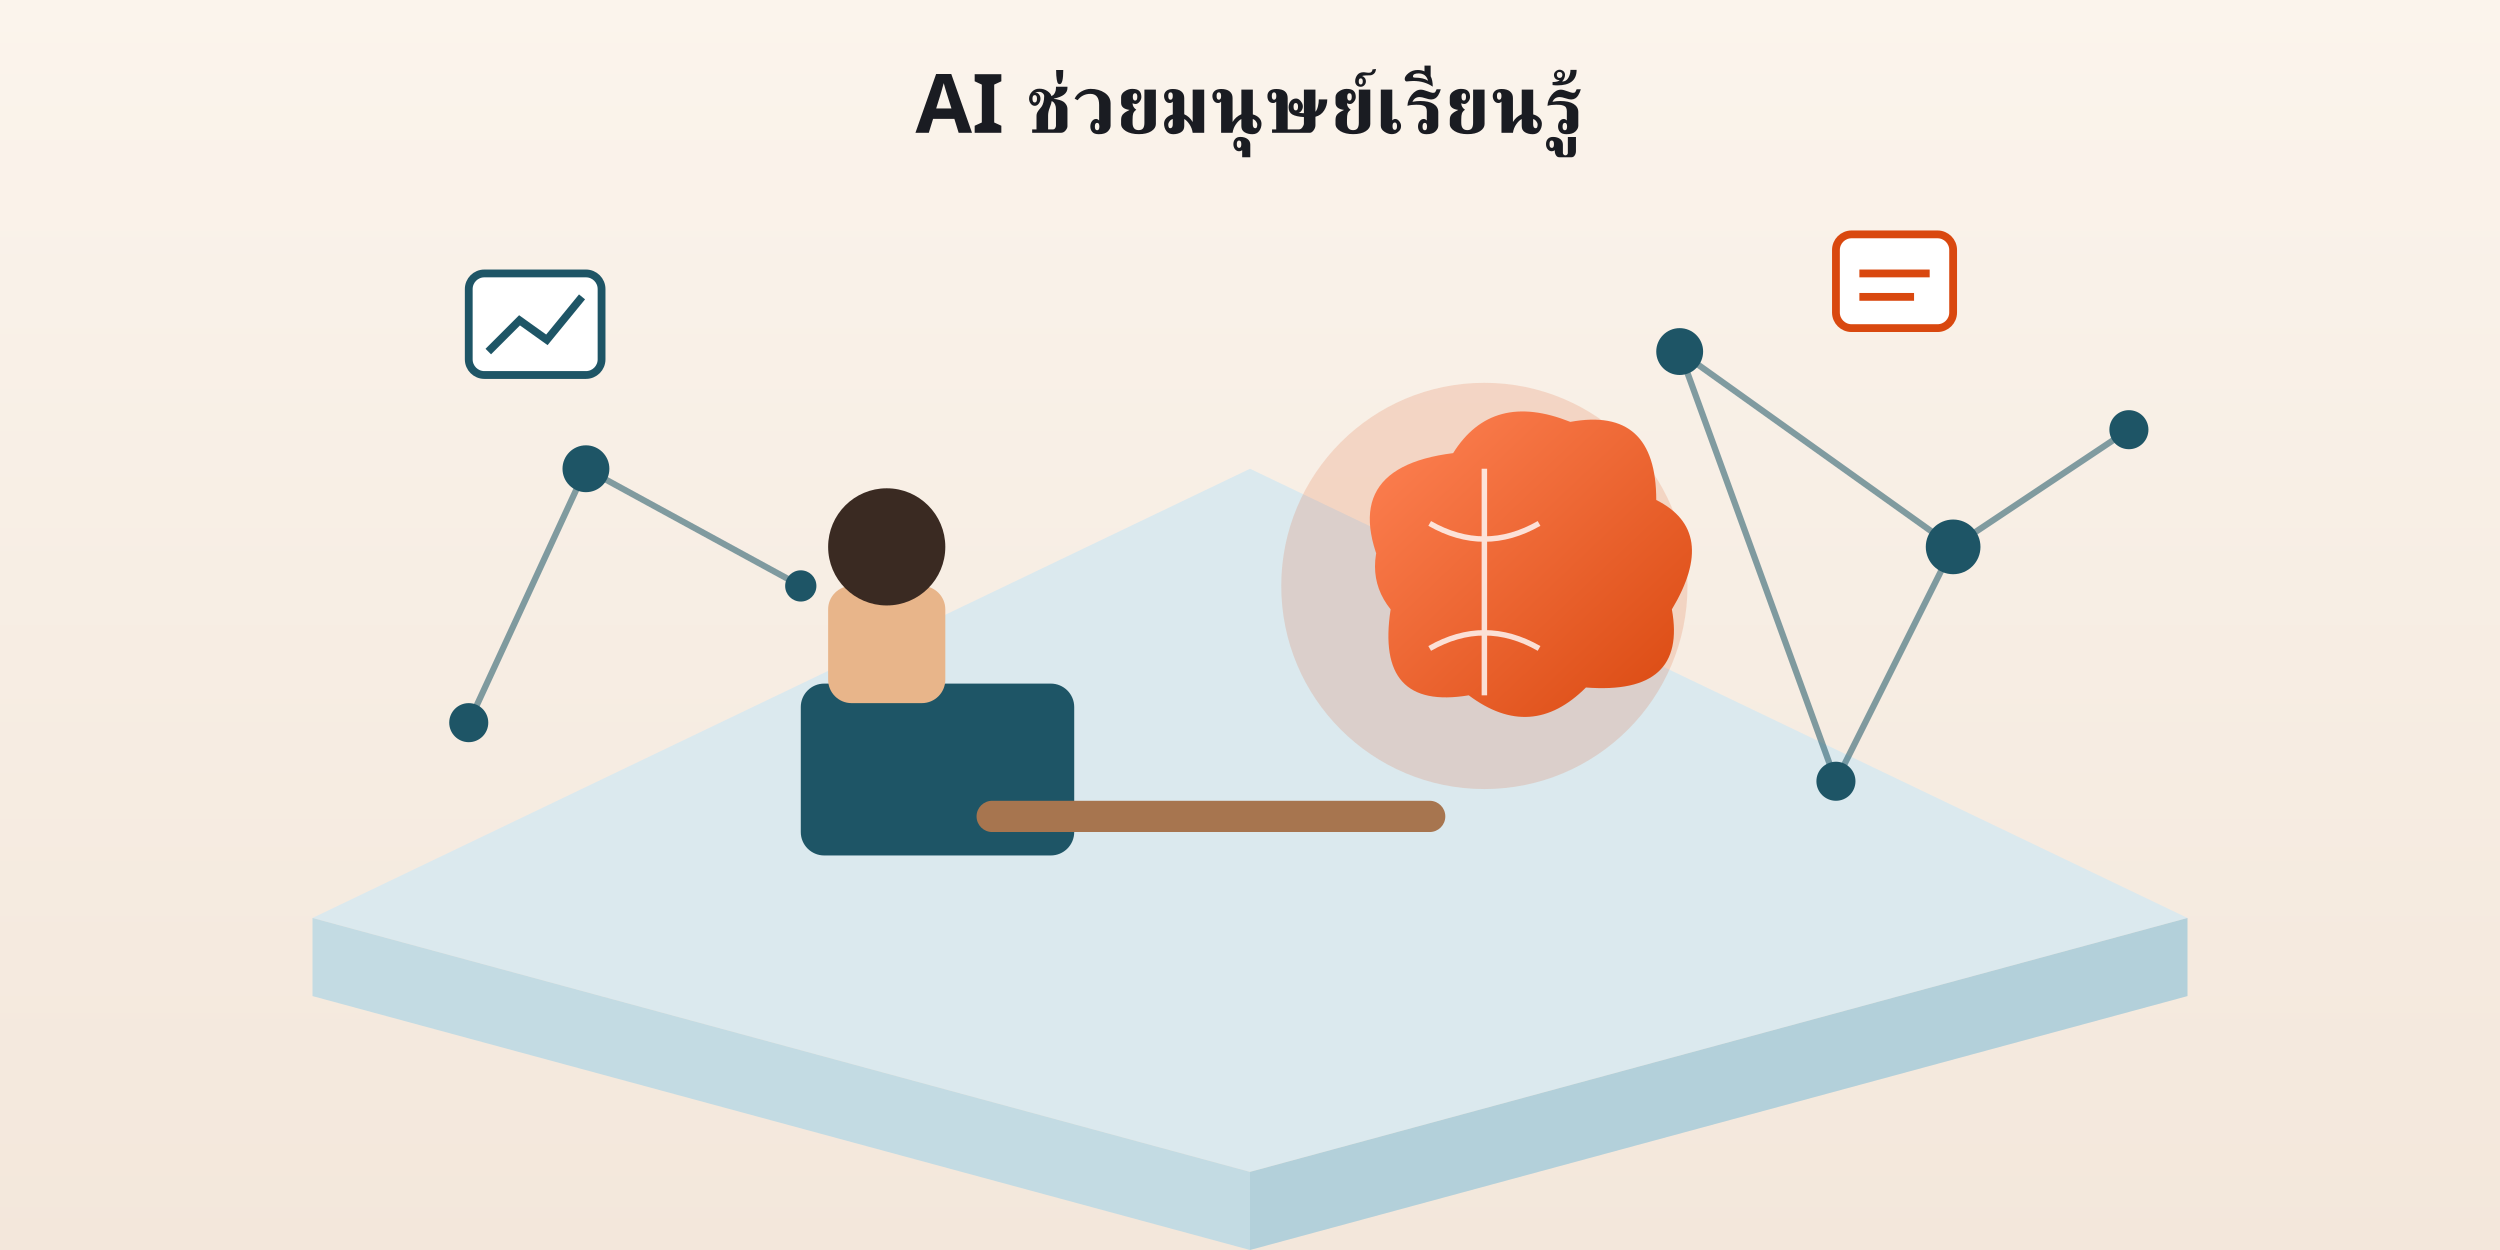
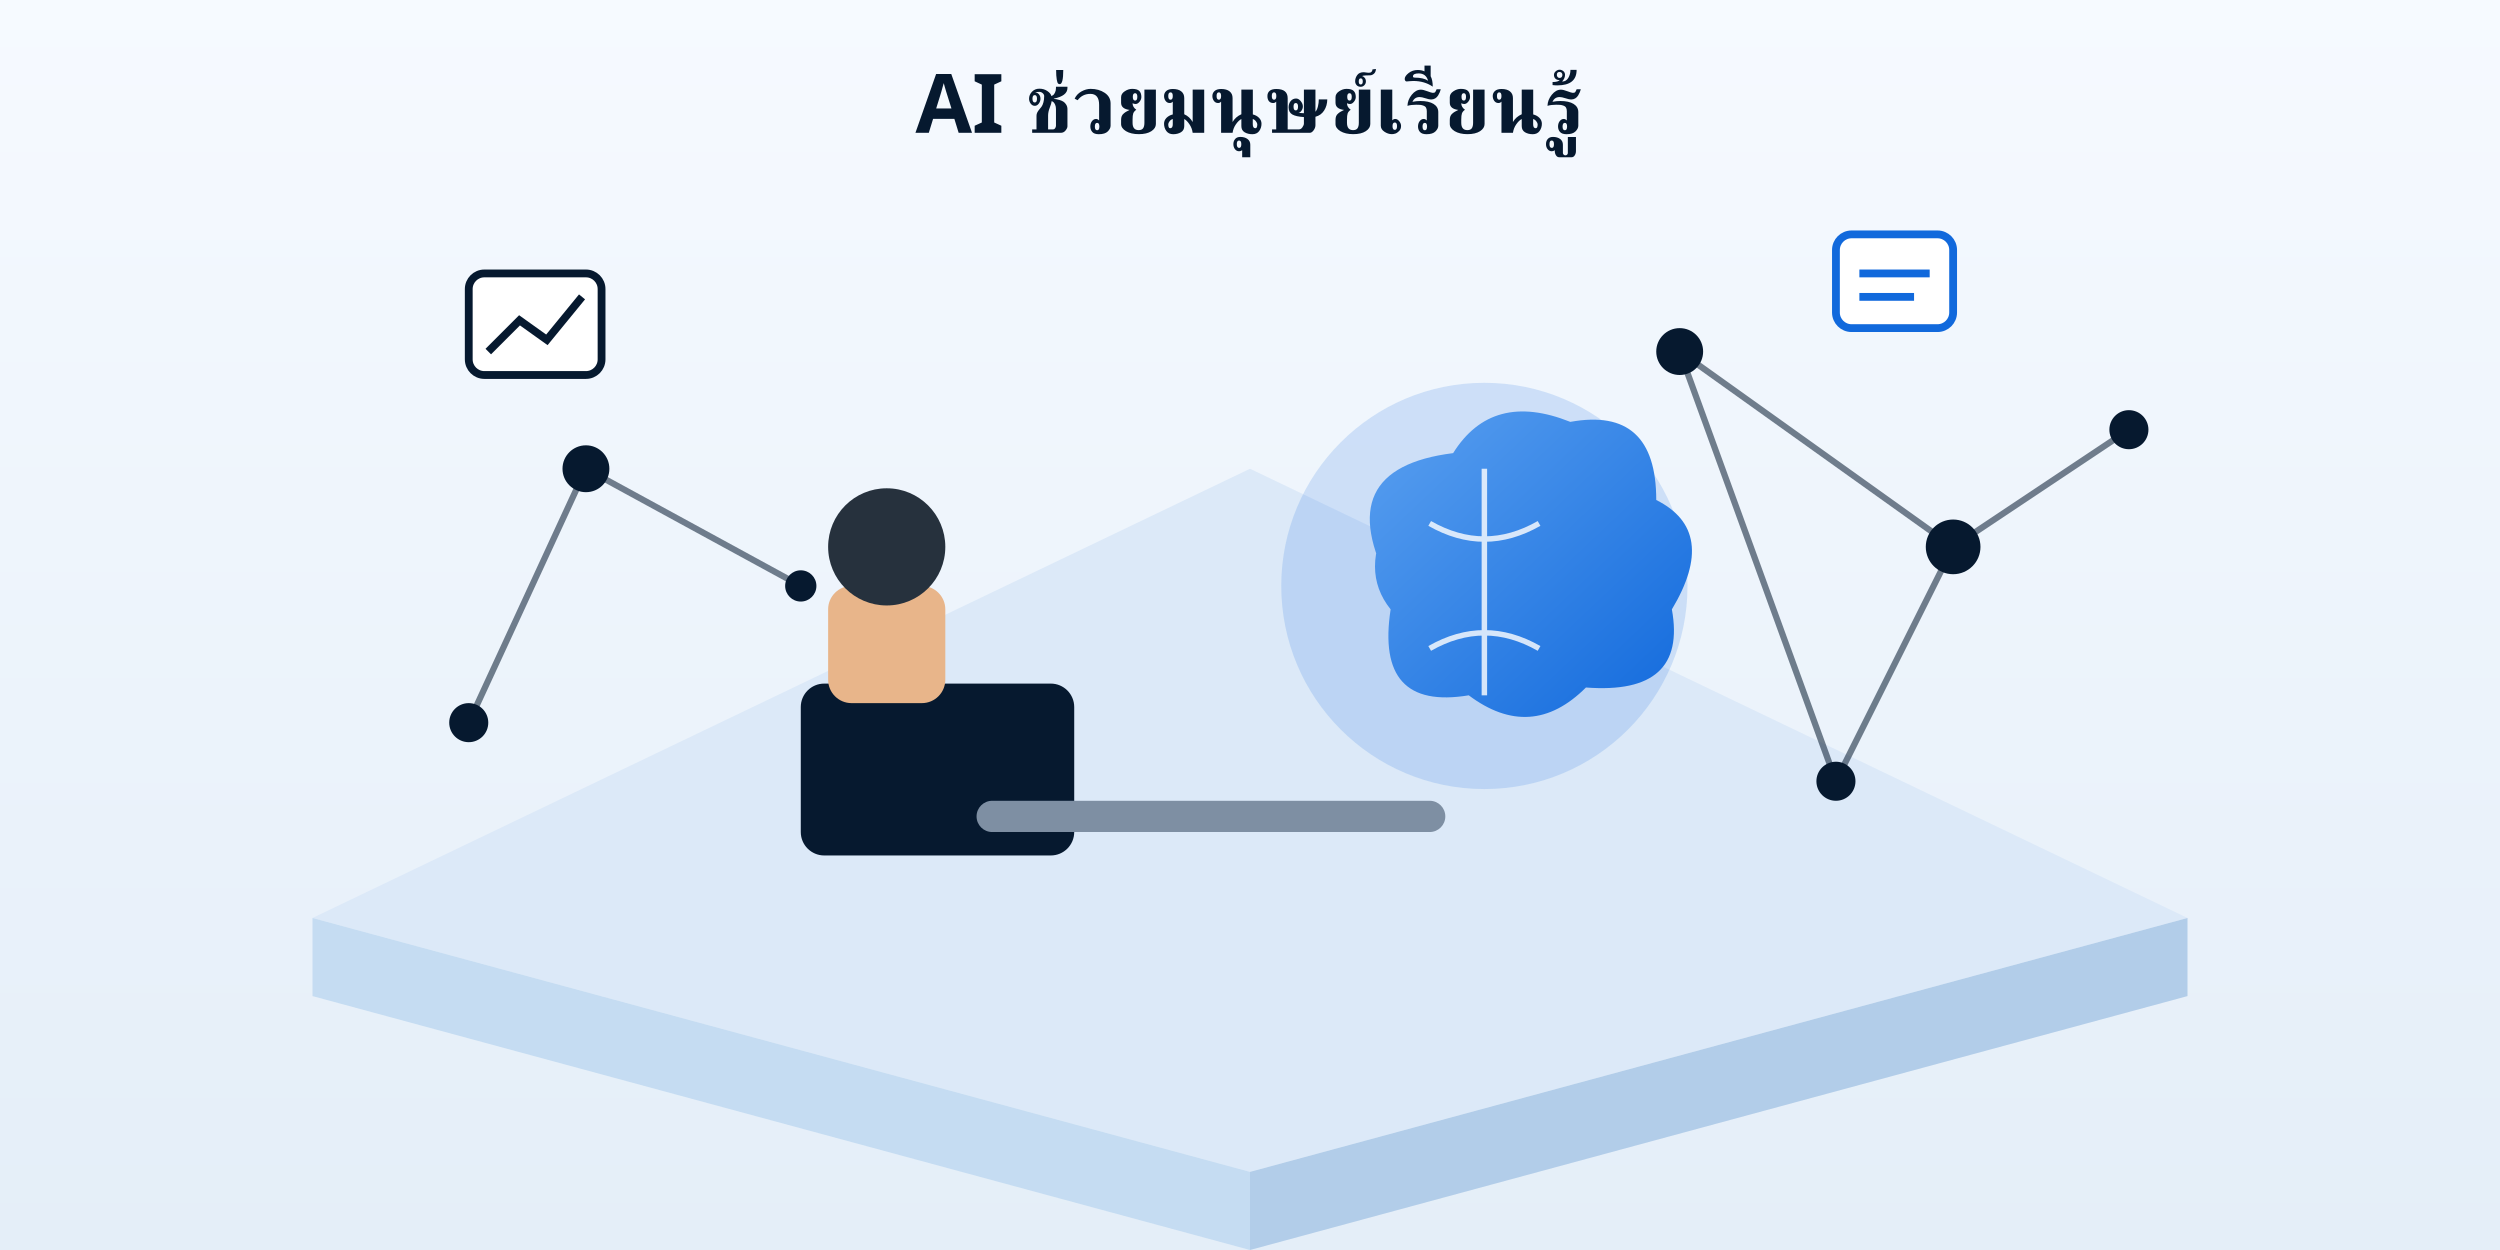
<svg xmlns="http://www.w3.org/2000/svg" viewBox="0 0 640 320" width="640" height="320" role="img" aria-label="ภาพ isometric นักศึกษาทำงานกับผู้ช่วย AI">
  <defs>
    <linearGradient id="sky" x1="0" y1="0" x2="0" y2="1">
-       <stop offset="0" stop-color="#fbf4ec" />
-       <stop offset="1" stop-color="#f3e7db" />
+       <stop offset="0" stop-color="#F6FAFF" />
+       <stop offset="1" stop-color="#E4EEF8" />
    </linearGradient>
    <linearGradient id="brain" x1="0" y1="0" x2="1" y2="1">
-       <stop offset="0" stop-color="#ff8355" />
-       <stop offset="1" stop-color="#d9480f" />
+       <stop offset="0" stop-color="#5AA0F0" />
+       <stop offset="1" stop-color="#1169DC" />
    </linearGradient>
  </defs>
  <rect width="640" height="320" fill="url(#sky)" />
-   <polygon points="320,120 560,235 320,300 80,235" fill="#dbe9ee" />
-   <polygon points="80,235 320,300 320,320 80,255" fill="#c3dbe3" />
-   <polygon points="560,235 320,300 320,320 560,255" fill="#b3d0da" />
-   <g stroke="#1e5566" stroke-width="1.6" opacity=".55">
+   <polygon points="320,120 560,235 320,300 80,235" fill="#DCE9F8" />
+   <polygon points="80,235 320,300 320,320 80,255" fill="#C5DCF2" />
+   <polygon points="560,235 320,300 320,320 560,255" fill="#B2CDE9" />
+   <g stroke="#06192F" stroke-width="1.6" opacity=".55">
    <line x1="430" y1="90" x2="500" y2="140" />
    <line x1="500" y1="140" x2="470" y2="200" />
    <line x1="430" y1="90" x2="470" y2="200" />
    <line x1="500" y1="140" x2="545" y2="110" />
    <line x1="150" y1="120" x2="120" y2="185" />
    <line x1="150" y1="120" x2="205" y2="150" />
  </g>
-   <g fill="#1e5566">
+   <g fill="#06192F">
    <circle cx="430" cy="90" r="6" />
    <circle cx="500" cy="140" r="7" />
    <circle cx="470" cy="200" r="5" />
    <circle cx="545" cy="110" r="5" />
    <circle cx="150" cy="120" r="6" />
    <circle cx="120" cy="185" r="5" />
    <circle cx="205" cy="150" r="4" />
  </g>
-   <circle cx="380" cy="150" r="52" fill="#d9480f" opacity=".16" />
+   <circle cx="380" cy="150" r="52" fill="#1169DC" opacity=".16" />
  <path d="M356 150 q-16 -30 16 -34 q10 -16 30 -8 q22 -4 22 20 q16 8 4 28 q4 22 -22 20 q-14 14 -30 2 q-24 4 -20 -22 q-8 -10 0 -24 z" fill="url(#brain)" />
  <g stroke="#fff" stroke-width="1.4" opacity=".8" fill="none">
    <path d="M380 120 v58 M366 134 q14 8 28 0 M366 166 q14 -8 28 0" />
  </g>
  <g>
-     <rect x="205" y="175" width="70" height="44" rx="6" fill="#1e5566" />
+     <rect x="205" y="175" width="70" height="44" rx="6" fill="#06192F" />
    <rect x="212" y="150" width="30" height="30" rx="6" fill="#e8b58a" />
-     <circle cx="227" cy="140" r="15" fill="#3a2a22" />
-     <rect x="250" y="205" width="120" height="8" rx="4" fill="#a7754f" />
+     <circle cx="227" cy="140" r="15" fill="#26313D" />
+     <rect x="250" y="205" width="120" height="8" rx="4" fill="#7E8FA3" />
  </g>
  <g>
-     <rect x="470" y="60" width="30" height="24" rx="4" fill="#fff" stroke="#d9480f" stroke-width="2" />
-     <line x1="476" y1="70" x2="494" y2="70" stroke="#d9480f" stroke-width="2" />
-     <line x1="476" y1="76" x2="490" y2="76" stroke="#d9480f" stroke-width="2" />
+     <rect x="470" y="60" width="30" height="24" rx="4" fill="#fff" stroke="#1169DC" stroke-width="2" />
+     <line x1="476" y1="70" x2="494" y2="70" stroke="#1169DC" stroke-width="2" />
+     <line x1="476" y1="76" x2="490" y2="76" stroke="#1169DC" stroke-width="2" />
    <g transform="translate(120,70)">
-       <rect width="34" height="26" rx="4" fill="#fff" stroke="#1e5566" stroke-width="2" />
-       <polyline points="5,20 13,12 20,17 29,6" fill="none" stroke="#1e5566" stroke-width="2" />
+       <rect width="34" height="26" rx="4" fill="#fff" stroke="#06192F" stroke-width="2" />
+       <polyline points="5,20 13,12 20,17 29,6" fill="none" stroke="#06192F" stroke-width="2" />
    </g>
  </g>
-   <text x="320" y="34" text-anchor="middle" font-family="'Chakra Petch',sans-serif" font-size="21" font-weight="700" fill="#1a1c22">AI ช่วยมนุษย์เรียนรู้</text>
+   <text x="320" y="34" text-anchor="middle" font-family="'Chakra Petch',sans-serif" font-size="21" font-weight="700" fill="#06192F">AI ช่วยมนุษย์เรียนรู้</text>
</svg>
